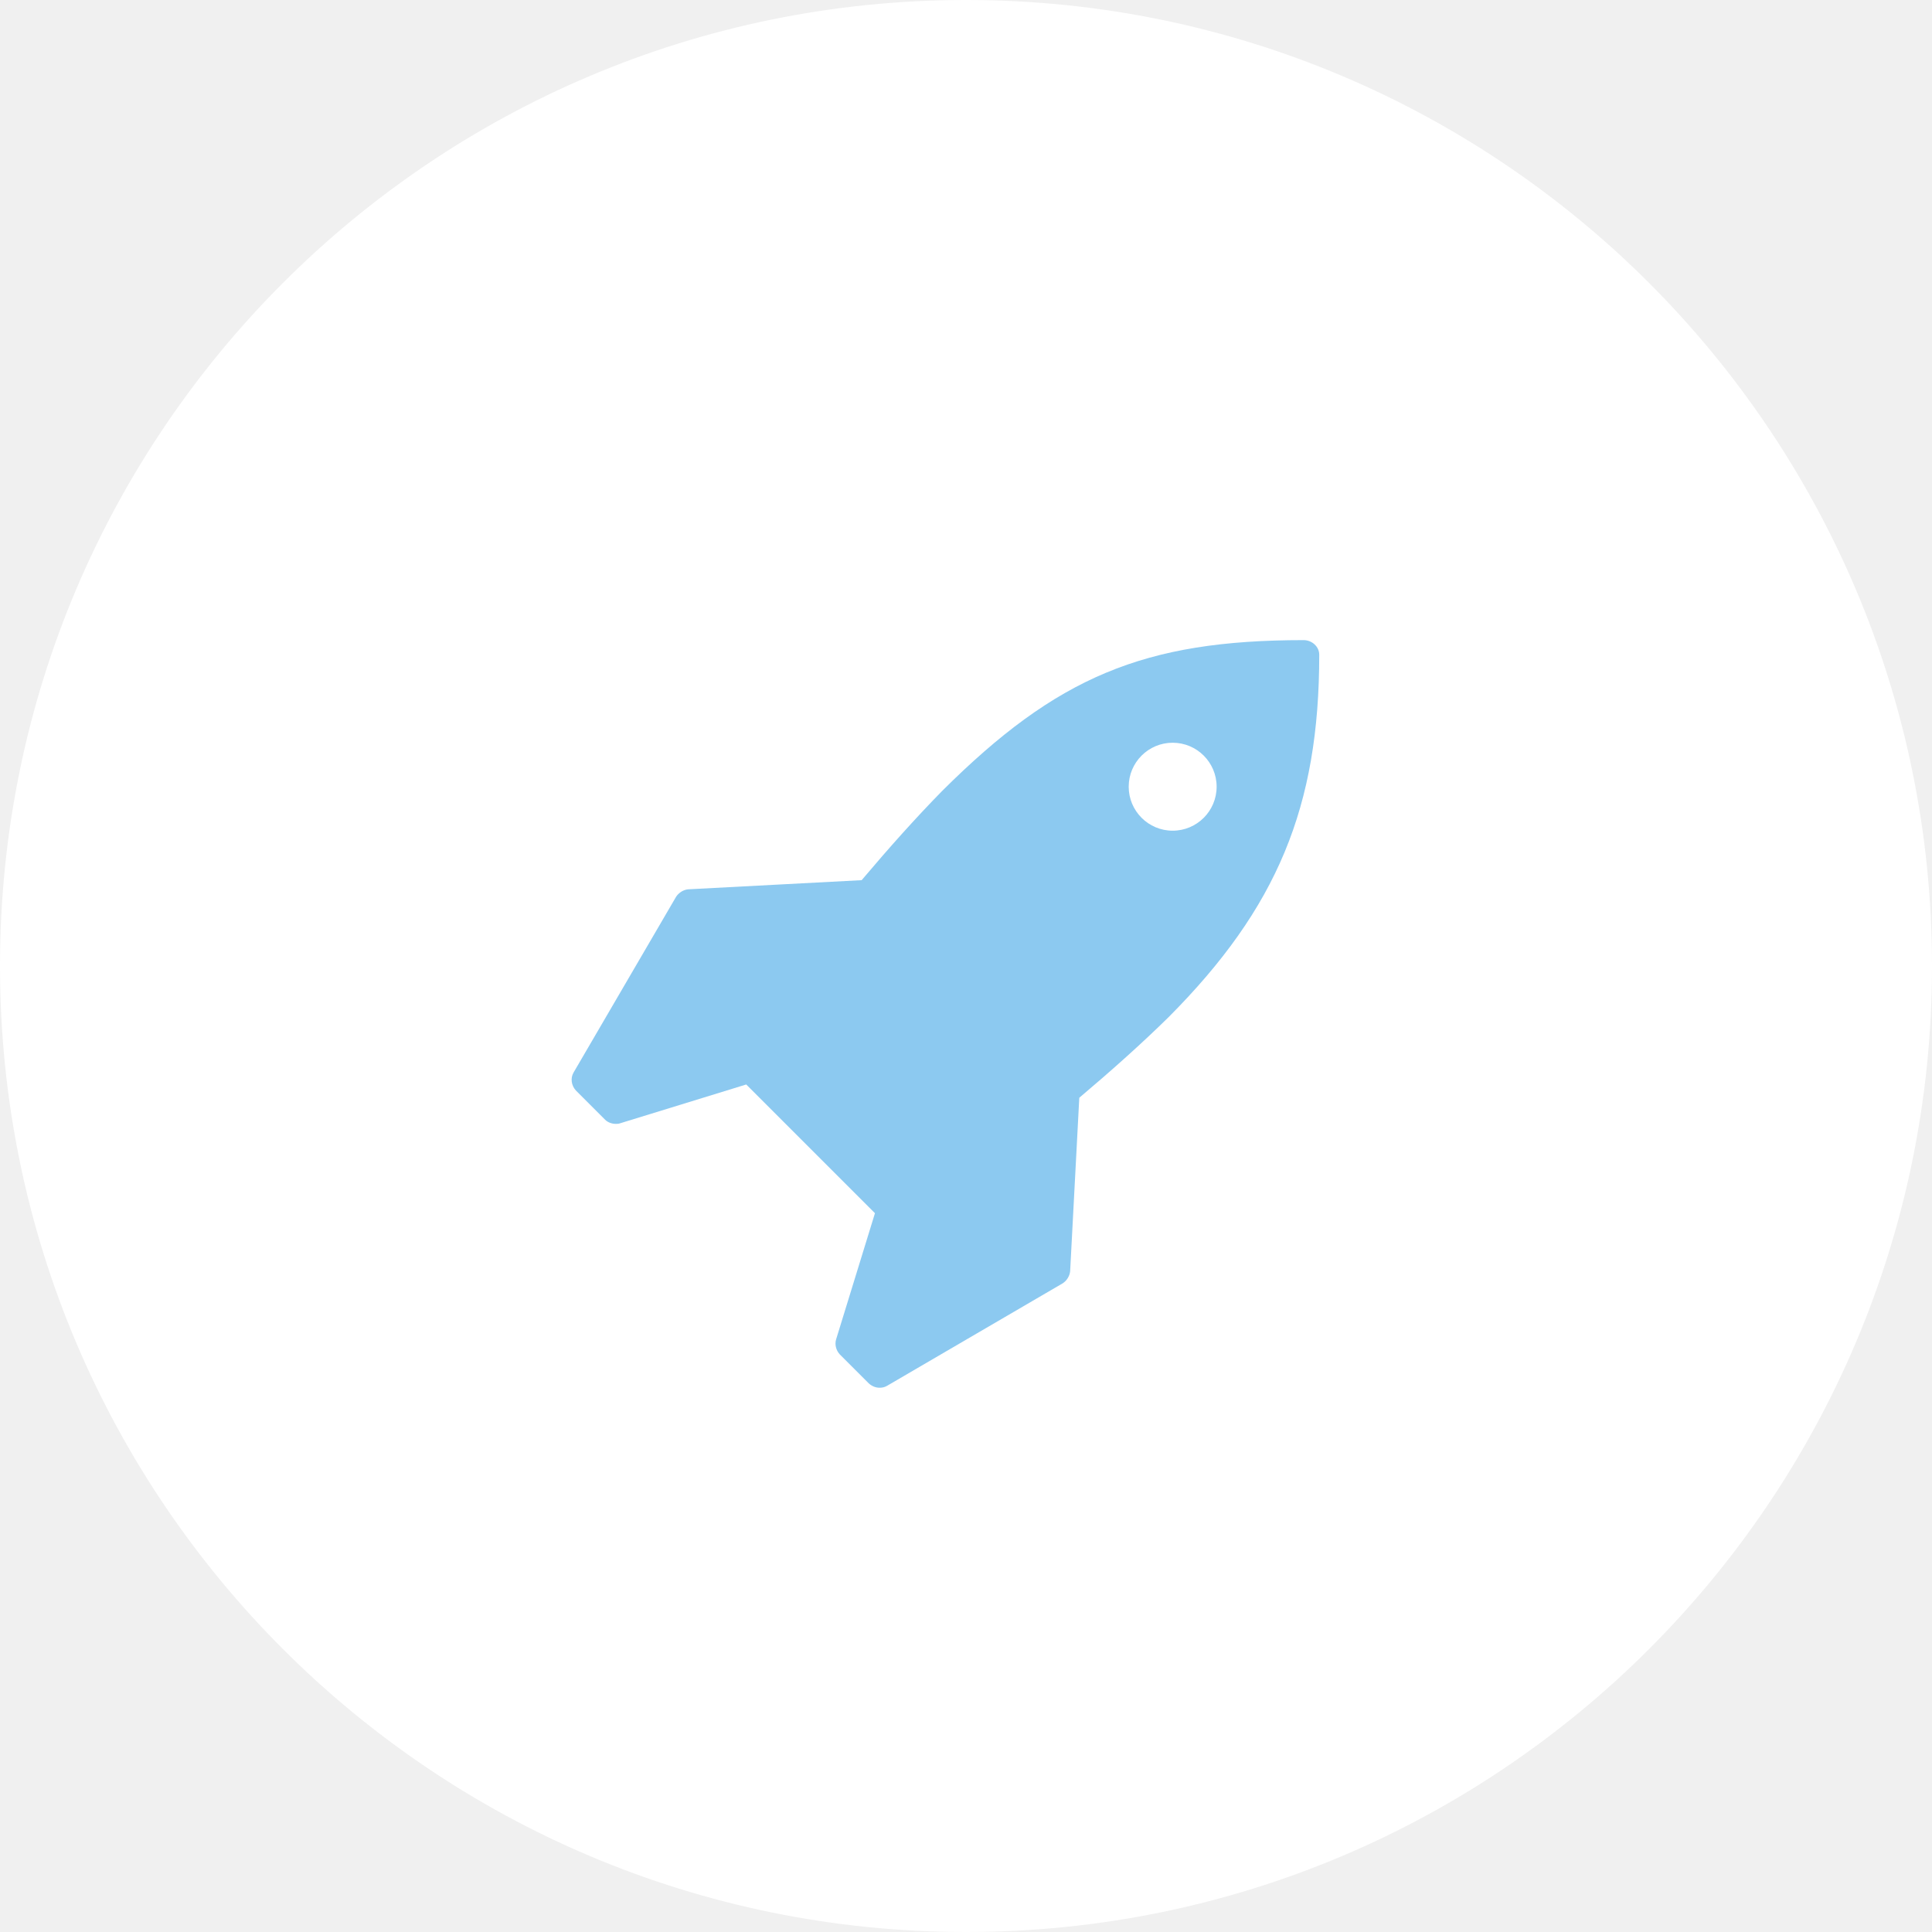
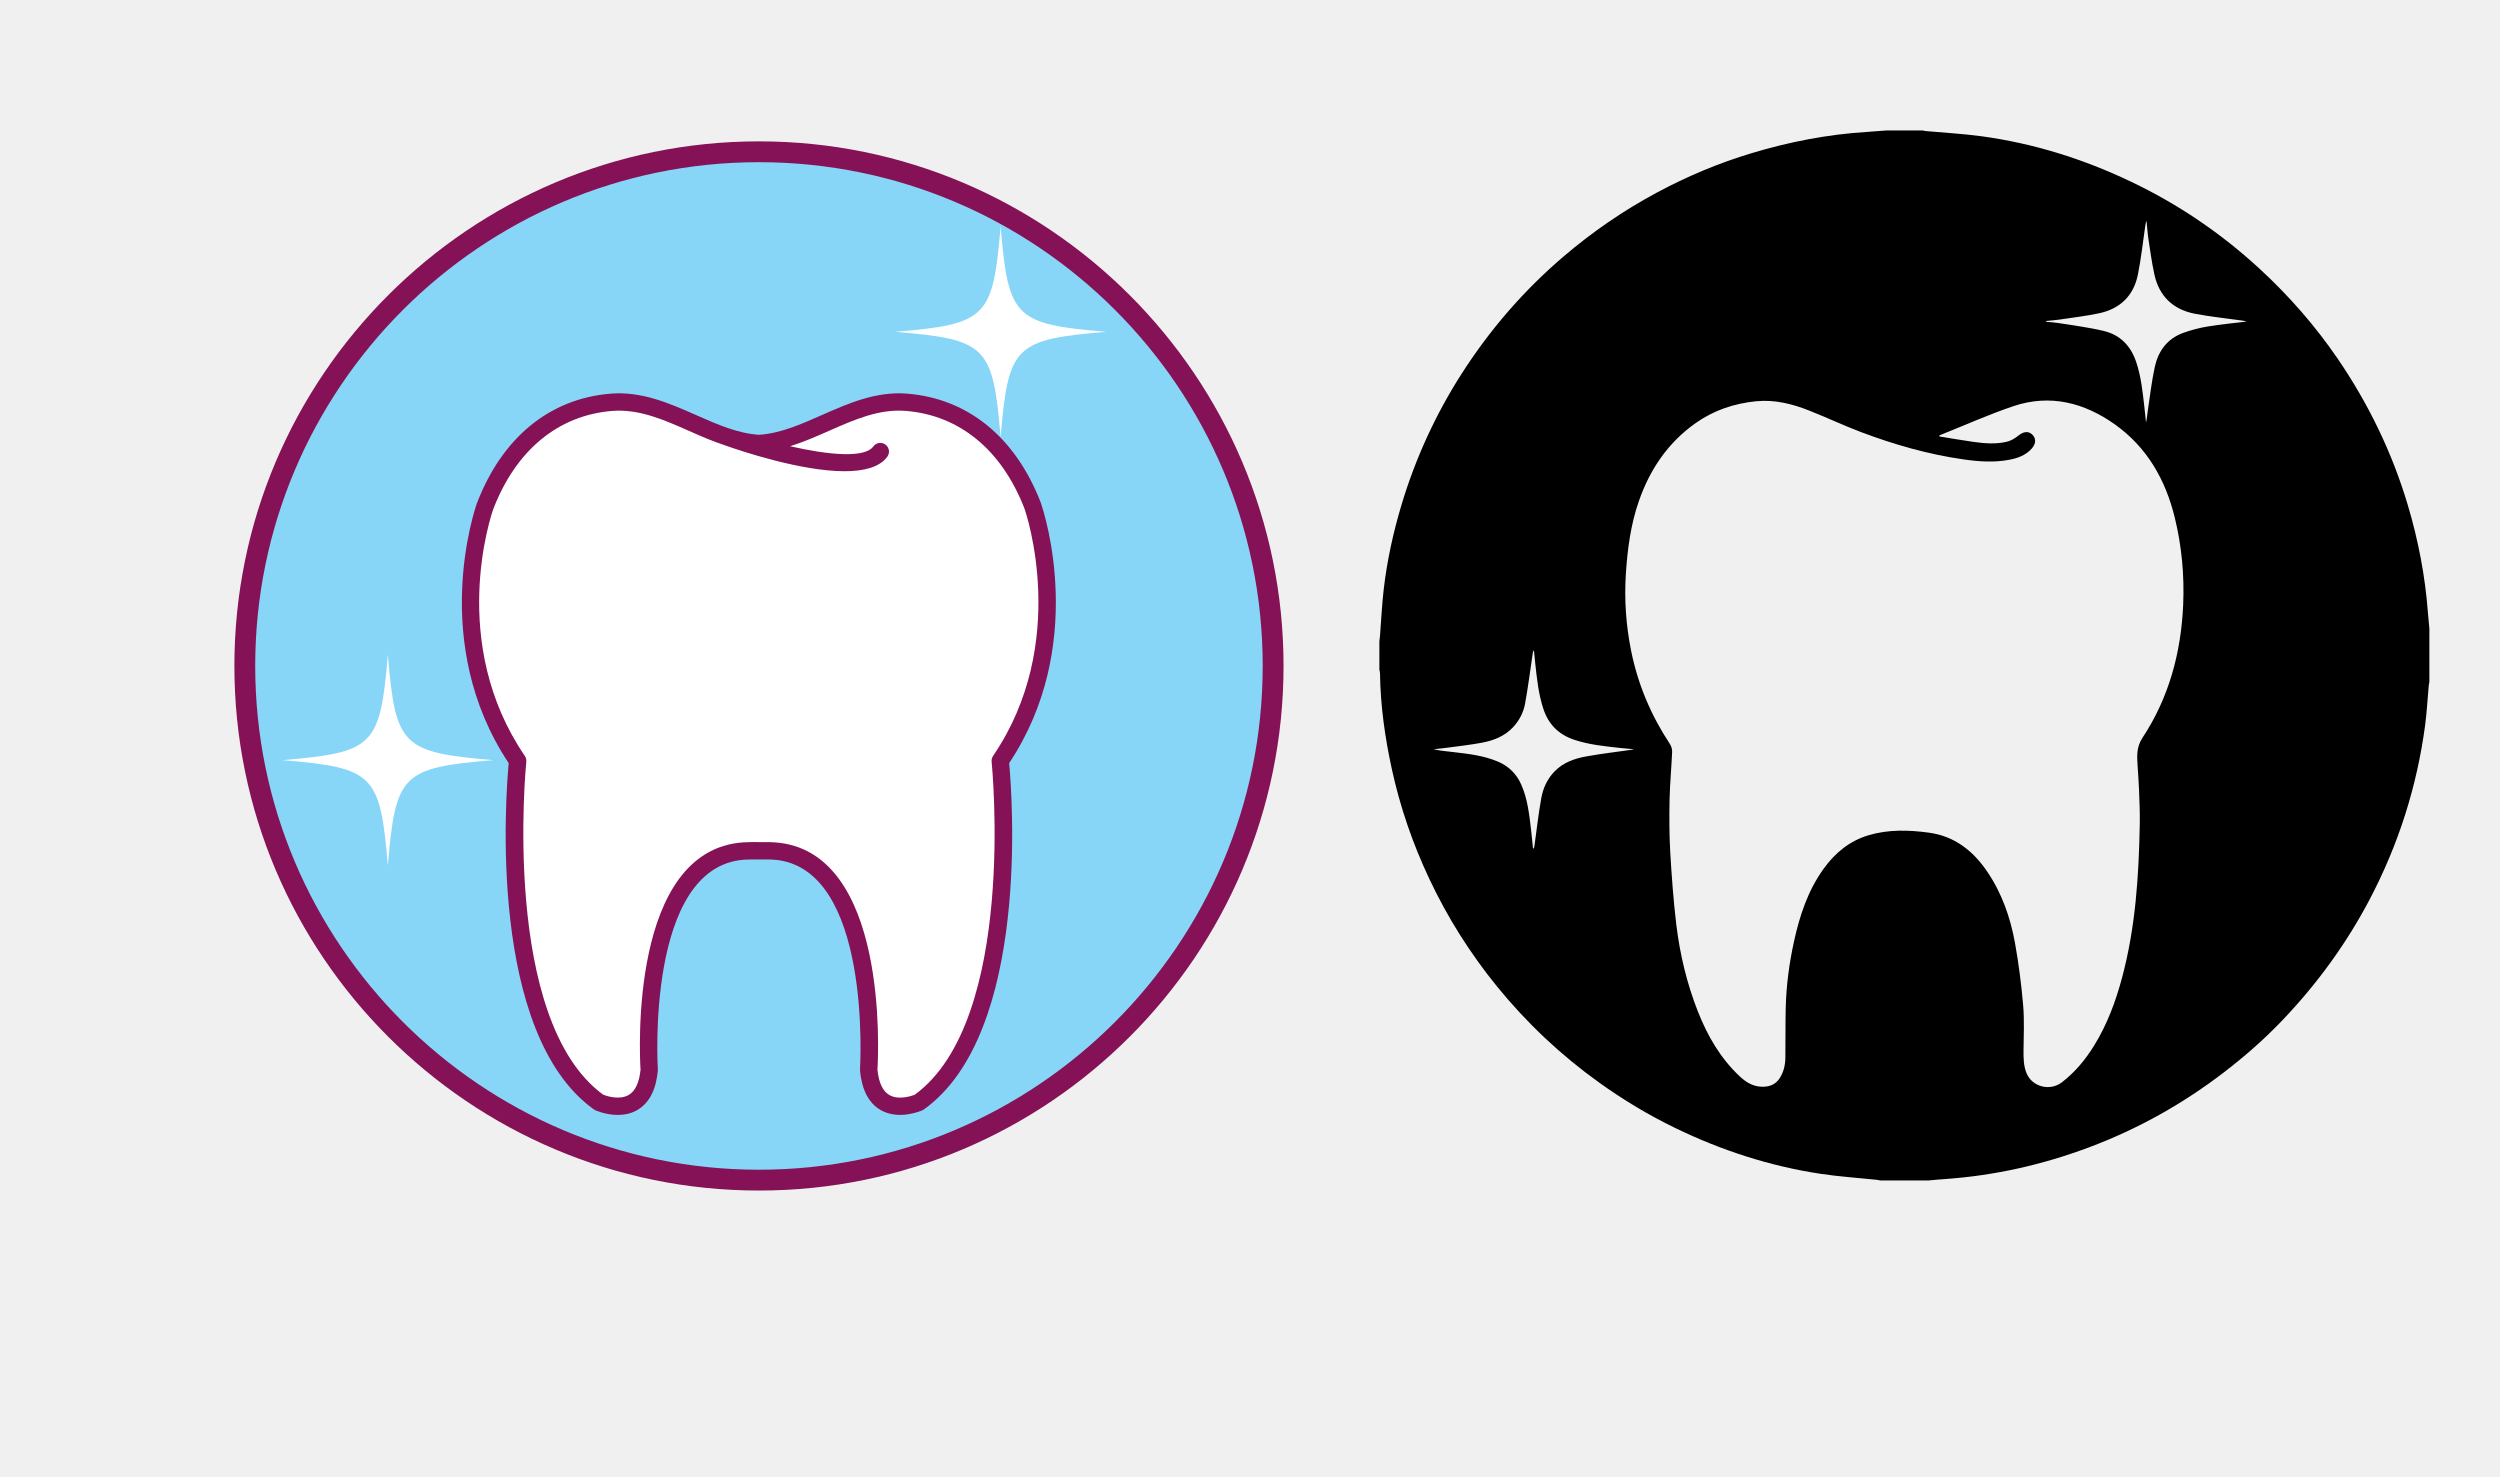
- <svg xmlns="http://www.w3.org/2000/svg" version="1.1" id="Layer_1" x="0px" y="0px" width="85px" height="85px" viewBox="0 0 80 80" enable-background="new 0 0 80 80" xml:space="preserve">
+ <svg xmlns="http://www.w3.org/2000/svg" version="1.1" id="Capa_1" x="0px" y="0px" viewBox="0 0 719.98 425.2" style="enable-background:new 0 0 719.98 425.2;" xml:space="preserve">
+   <style type="text/css">
+ 	.st0{fill:#87D6F7;}
+ 	.st1{fill:#851256;}
+ 	.st2{fill:#FFFFFF;}
+ </style>
+   <path class="st0" d="M366.66,191.8c0,81.78-66.29,148.08-148.07,148.08c-81.77,0-148.08-66.3-148.08-148.08  c0-81.78,66.31-148.08,148.08-148.08C300.36,43.71,366.66,110.01,366.66,191.8z" />
+   <path class="st1" d="M218.58,342.87c-83.31,0-151.08-67.77-151.08-151.08c0-83.31,67.78-151.08,151.08-151.08  c83.3,0,151.07,67.78,151.07,151.08C369.66,275.1,301.88,342.87,218.58,342.87z M218.58,46.71c-80,0-145.08,65.08-145.08,145.08  c0,80,65.08,145.08,145.08,145.08c79.99,0,145.07-65.08,145.07-145.08C363.66,111.8,298.58,46.71,218.58,46.71z" />
+   <path class="st2" d="M218.96,245.03c0.46,0,0.92,0.01,1.39,0c0.84,0,1.69-0.01,2.53,0.05c31.35,2.08,27.3,63.02,27.3,63.02  c1.4,15.29,14.47,9.37,14.47,9.37c31.37-22.44,23.42-98.35,23.42-98.35c23.42-34.35,9.37-73.38,9.37-73.38  c-6.28-16.32-18.44-28.42-36.32-29.88c-15.36-1.25-27.98,11.02-42.54,11.85c-14.55-0.82-27.18-13.1-42.53-11.85  c-17.89,1.46-30.05,13.57-36.33,29.88c0,0-14.05,39.03,9.37,73.38c0,0-7.95,75.91,23.42,98.35c0,0,13.07,5.92,14.47-9.37  c0,0-4.05-60.93,27.3-63.02C215.83,244.99,217.4,245.01,218.96,245.03z" />
+   <path class="st1" d="M299.76,144.86l0.01-0.01c-7.26-18.86-20.92-30.04-38.45-31.48c-9-0.73-16.95,2.77-24.64,6.17  c-6.16,2.72-11.98,5.29-18.1,5.67c-6.12-0.38-11.94-2.95-18.1-5.67c-7.69-3.39-15.64-6.9-24.64-6.17  c-17.54,1.43-31.2,12.61-38.46,31.48c-0.01,0.02-0.02,0.05-0.03,0.07c-0.59,1.67-13.85,40.28,9.15,74.86  c-0.85,9.17-6.12,77.79,24.54,99.73c0.13,0.09,0.27,0.18,0.42,0.24c0.18,0.08,3.02,1.34,6.45,1.34c1.82,0,3.8-0.35,5.64-1.42  c3.41-1.98,5.39-5.8,5.9-11.34c0.01-0.13,0.01-0.26,0-0.39c-0.04-0.58-3.53-58.46,24.97-60.36c1.34-0.09,2.7-0.07,4.13-0.06l0.36,0  c0.01,0,0.02,0,0.03,0l0.5,0c0.31,0,0.62,0,0.94,0c0.81,0,1.57-0.01,2.32,0.05c28.5,1.9,25.01,59.78,24.98,60.36  c-0.01,0.13-0.01,0.26,0,0.39c0.51,5.54,2.49,9.35,5.9,11.34c5.3,3.09,11.81,0.21,12.09,0.08c0.15-0.07,0.29-0.15,0.42-0.24  c30.66-21.94,25.39-90.57,24.54-99.73C313.07,186.07,300.91,148.13,299.76,144.86z M263.43,315.28c-0.91,0.35-4.65,1.64-7.33,0.06  c-1.89-1.11-3.03-3.56-3.4-7.28c0.28-4.64,3.19-63.29-29.63-65.47c-0.92-0.07-1.81-0.06-2.75-0.06c-0.27,0-0.54,0-0.82,0l-0.87-0.01  c-1.46-0.01-2.98-0.03-4.52,0.07c-32.84,2.18-29.93,60.83-29.64,65.47c-0.37,3.72-1.52,6.17-3.4,7.27  c-2.69,1.58-6.44,0.29-7.34-0.06c-29.56-21.55-22.23-95.15-22.16-95.89c0.06-0.59-0.09-1.18-0.42-1.67  c-22.19-32.54-9.76-69.2-9.09-71.1c6.53-16.95,18.67-26.99,34.19-28.26c7.74-0.63,14.77,2.47,22.21,5.76  c3.37,1.49,6.81,3,10.35,4.15c0.01,0,0.02,0.01,0.02,0.01c4.54,1.61,21.83,7.44,34.4,7.44c5.5,0,10.1-1.12,12.32-4.2  c0.81-1.12,0.55-2.68-0.57-3.49c-1.12-0.81-2.68-0.55-3.49,0.57c-2.46,3.41-12.89,2.46-23.94-0.08c3.82-1.18,7.52-2.81,11.15-4.41  c7.44-3.28,14.47-6.39,22.21-5.76c15.51,1.27,27.65,11.3,34.18,28.26c0.36,1.04,13.11,38.54-9.09,71.1  c-0.33,0.49-0.48,1.08-0.42,1.67C285.66,220.13,292.98,293.73,263.43,315.28z" />
+   <path class="st2" d="M318.53,95.56c-26.34,2.22-28.14,4.02-30.36,30.36c-2.22-26.35-4.02-28.15-30.36-30.36  c26.35-2.22,28.15-4.02,30.36-30.36C290.39,91.54,292.19,93.34,318.53,95.56z" />
+   <path class="st2" d="M142.06,218.91c-26.35,2.22-28.14,4.02-30.36,30.36c-2.22-26.34-4.02-28.14-30.36-30.36  c26.35-2.22,28.14-4.02,30.36-30.36C113.92,214.89,115.71,216.69,142.06,218.91z" />
  <g>
-     <path fill="#FFFFFF" d="M40,0c22.091,0,40,17.909,40,40S62.091,80,40,80S0,62.091,0,40S17.909,0,40,0z" />
-   </g>
-   <g>
-     <path fill="#8cc9f0" d="M50.378,32.576c0,1.005-0.815,1.821-1.821,1.821c-1.005,0-1.82-0.816-1.82-1.821    c0-1.005,0.815-1.821,1.82-1.821C49.563,30.755,50.378,31.571,50.378,32.576z M54.627,27.113c0-0.341-0.304-0.607-0.646-0.607    c-6.601,0-10.223,1.518-14.964,6.241c-1.081,1.1-2.2,2.352-3.338,3.699l-7.188,0.379c-0.19,0.019-0.379,0.133-0.493,0.304    l-4.249,7.284c-0.133,0.228-0.095,0.53,0.095,0.739l1.214,1.215c0.114,0.113,0.285,0.17,0.437,0.17c0.057,0,0.114,0,0.17-0.02    l5.235-1.611l5.33,5.33l-1.612,5.236c-0.057,0.209,0,0.437,0.152,0.606l1.214,1.214c0.133,0.114,0.284,0.171,0.436,0.171    c0.114,0,0.208-0.021,0.304-0.075l7.283-4.25c0.171-0.113,0.284-0.304,0.305-0.492l0.379-7.19c1.347-1.138,2.599-2.257,3.699-3.339    C52.882,37.603,54.627,33.411,54.627,27.113z" />
+     <path d="M555.4,339.96c-4.64,0-9.28,0-13.92,0c-0.31-0.06-0.62-0.15-0.93-0.18c-5.44-0.57-10.91-0.92-16.31-1.74   c-14.61-2.22-28.53-6.75-41.82-13.2c-7.61-3.69-14.83-8.03-21.71-12.95c-11.15-7.97-21.05-17.29-29.69-27.93   c-7.69-9.48-14.15-19.74-19.36-30.79c-4.8-10.17-8.44-20.73-10.83-31.71c-1.98-9.08-3.27-18.25-3.4-27.56   c0-0.35-0.12-0.7-0.18-1.05c0-2.72,0-5.44,0-8.16c0.06-0.55,0.15-1.1,0.19-1.65c0.35-4.54,0.55-9.09,1.09-13.61   c0.98-8.19,2.74-16.23,5.12-24.13c4.01-13.33,9.75-25.87,17.24-37.59c8.15-12.75,17.94-24.07,29.46-33.89   c8.25-7.03,17.11-13.14,26.65-18.27c8.79-4.73,17.95-8.59,27.52-11.46c10.79-3.24,21.79-5.39,33.05-6.09   c1.87-0.12,3.73-0.28,5.6-0.42c3.52,0,7.04,0,10.56,0c0.35,0.06,0.7,0.15,1.05,0.18c5.25,0.48,10.52,0.76,15.73,1.46   c15.09,2.04,29.47,6.55,43.2,13.1c13.59,6.48,25.93,14.85,37,25.05c8.46,7.79,16.02,16.41,22.52,25.92   c8.88,13.01,15.67,27.01,20.18,42.11c3.03,10.14,5.02,20.48,5.81,31.05c0.12,1.55,0.28,3.09,0.42,4.64c0,5.12,0,10.24,0,15.36   c-0.06,0.31-0.15,0.62-0.18,0.93c-0.35,3.82-0.54,7.66-1.04,11.45c-2.35,17.65-7.67,34.36-15.95,50.14   c-6.74,12.84-15.2,24.42-25.19,34.89c-5.11,5.36-10.67,10.24-16.54,14.76c-12,9.24-25.07,16.56-39.26,21.86   c-13.3,4.97-27.02,8.06-41.2,9.07C558.65,339.65,557.02,339.81,555.4,339.96z M558.52,125.39c0,0.1,0,0.2,0,0.3   c3.3,0.53,6.58,1.12,9.89,1.58c3.17,0.44,6.38,0.7,9.52-0.05c1.19-0.28,2.36-0.97,3.32-1.75c1.47-1.19,2.9-1.42,4.04-0.31   c1.15,1.13,1.07,2.65-0.2,4.06c-1.7,1.88-3.92,2.7-6.32,3.17c-4.42,0.86-8.84,0.55-13.25-0.08c-10.22-1.45-20.09-4.29-29.73-7.94   c-4.97-1.88-9.79-4.17-14.73-6.12c-4.9-1.94-9.93-3.22-15.32-2.69c-6.31,0.63-12.12,2.58-17.3,6.21   c-8.05,5.64-13.3,13.43-16.48,22.6c-2.33,6.72-3.26,13.74-3.72,20.84c-0.49,7.43,0.03,14.77,1.48,22.06   c1.94,9.73,5.72,18.7,11.19,26.98c0.43,0.65,0.69,1.57,0.65,2.34c-0.2,4.59-0.64,9.17-0.74,13.76c-0.1,5.03-0.09,10.08,0.2,15.1   c0.4,6.89,0.91,13.79,1.72,20.65c1.03,8.64,3.04,17.08,6.24,25.21c2.76,6.99,6.44,13.39,11.98,18.61c1.77,1.67,3.7,2.9,6.2,3.04   c2.24,0.13,4.14-0.53,5.38-2.46c1.13-1.75,1.6-3.76,1.63-5.82c0.07-4.75-0.01-9.51,0.1-14.26c0.15-6.57,1.01-13.07,2.43-19.48   c1.63-7.39,3.99-14.5,8.48-20.73c3.29-4.57,7.45-8.02,12.92-9.66c5.75-1.72,11.65-1.54,17.48-0.74   c7.21,0.99,12.55,5.12,16.59,11.01c4.31,6.28,6.79,13.33,8.13,20.74c1.07,5.93,1.83,11.93,2.35,17.93   c0.37,4.32,0.15,8.7,0.11,13.05c-0.02,2.22,0.01,4.4,0.85,6.49c1.61,4,6.78,5.31,10.22,2.65c3.76-2.9,6.73-6.48,9.21-10.48   c3.81-6.14,6.29-12.84,8.14-19.79c3.86-14.48,4.79-29.3,5.06-44.2c0.06-3.27-0.1-6.55-0.22-9.83c-0.08-2.23-0.27-4.46-0.4-6.7   c-0.17-2.84-0.41-5.47,1.4-8.2c7.61-11.54,11.09-24.46,11.71-38.17c0.38-8.51-0.39-16.95-2.41-25.23   c-2.66-10.92-7.99-20.27-17.26-26.86c-8.81-6.26-18.64-8.8-29.19-5.26C572.65,119.4,565.64,122.56,558.52,125.39z M589.28,92.44   c0.01,0.08,0.03,0.16,0.04,0.25c1.11,0.1,2.23,0.14,3.33,0.32c4.45,0.73,8.95,1.26,13.32,2.33c4.62,1.13,7.65,4.25,9.2,8.81   c1.44,4.21,1.87,8.58,2.38,12.94c0.18,1.53,0.32,3.06,0.49,4.59c0.27-1.1,0.32-2.18,0.48-3.24c0.65-4.26,1.13-8.56,2.04-12.76   c1-4.58,3.59-8.14,8.16-9.8c2.31-0.84,4.74-1.47,7.17-1.87c3.68-0.61,7.4-0.95,11.1-1.4c-0.48-0.18-0.98-0.25-1.48-0.32   c-4.47-0.63-8.97-1.08-13.39-1.93c-6.3-1.22-10.33-5.05-11.69-11.4c-0.7-3.24-1.16-6.52-1.66-9.8c-0.28-1.85-0.4-3.71-0.59-5.57   c-0.24,0.56-0.31,1.11-0.39,1.66c-0.68,4.62-1.17,9.28-2.1,13.85c-1.22,6.03-5.07,9.8-11.08,11.1c-3.82,0.82-7.72,1.27-11.59,1.85   C591.79,92.22,590.53,92.31,589.28,92.44z M470.36,215.86c0.02-0.03,0.04-0.06,0.06-0.09c-1.29-0.12-2.59-0.23-3.87-0.37   c-4.45-0.49-8.9-0.92-13.18-2.35c-4.46-1.49-7.4-4.4-8.88-8.86c-1.43-4.33-1.88-8.82-2.37-13.3c-0.13-1.2-0.24-2.4-0.36-3.61   c-0.3,0.34-0.31,0.67-0.36,1c-0.71,4.77-1.32,9.57-2.18,14.31c-0.47,2.57-1.65,4.9-3.49,6.86c-2.45,2.6-5.61,3.82-8.98,4.45   c-3.49,0.65-7.03,1.03-10.55,1.51c-1.11,0.15-2.24,0.25-3.35,0.37c1.91,0.43,3.8,0.59,5.68,0.81c4.41,0.52,8.82,1,12.96,2.79   c3.08,1.33,5.28,3.53,6.63,6.6c1.82,4.13,2.28,8.55,2.81,12.95c0.22,1.84,0.39,3.69,0.58,5.53c0.27-0.23,0.34-0.48,0.38-0.73   c0.65-4.62,1.16-9.27,1.98-13.86c0.52-2.89,1.73-5.55,3.85-7.73c2.5-2.57,5.71-3.68,9.06-4.29   C461.27,217.04,465.83,216.51,470.36,215.86z" />
  </g>
</svg>
